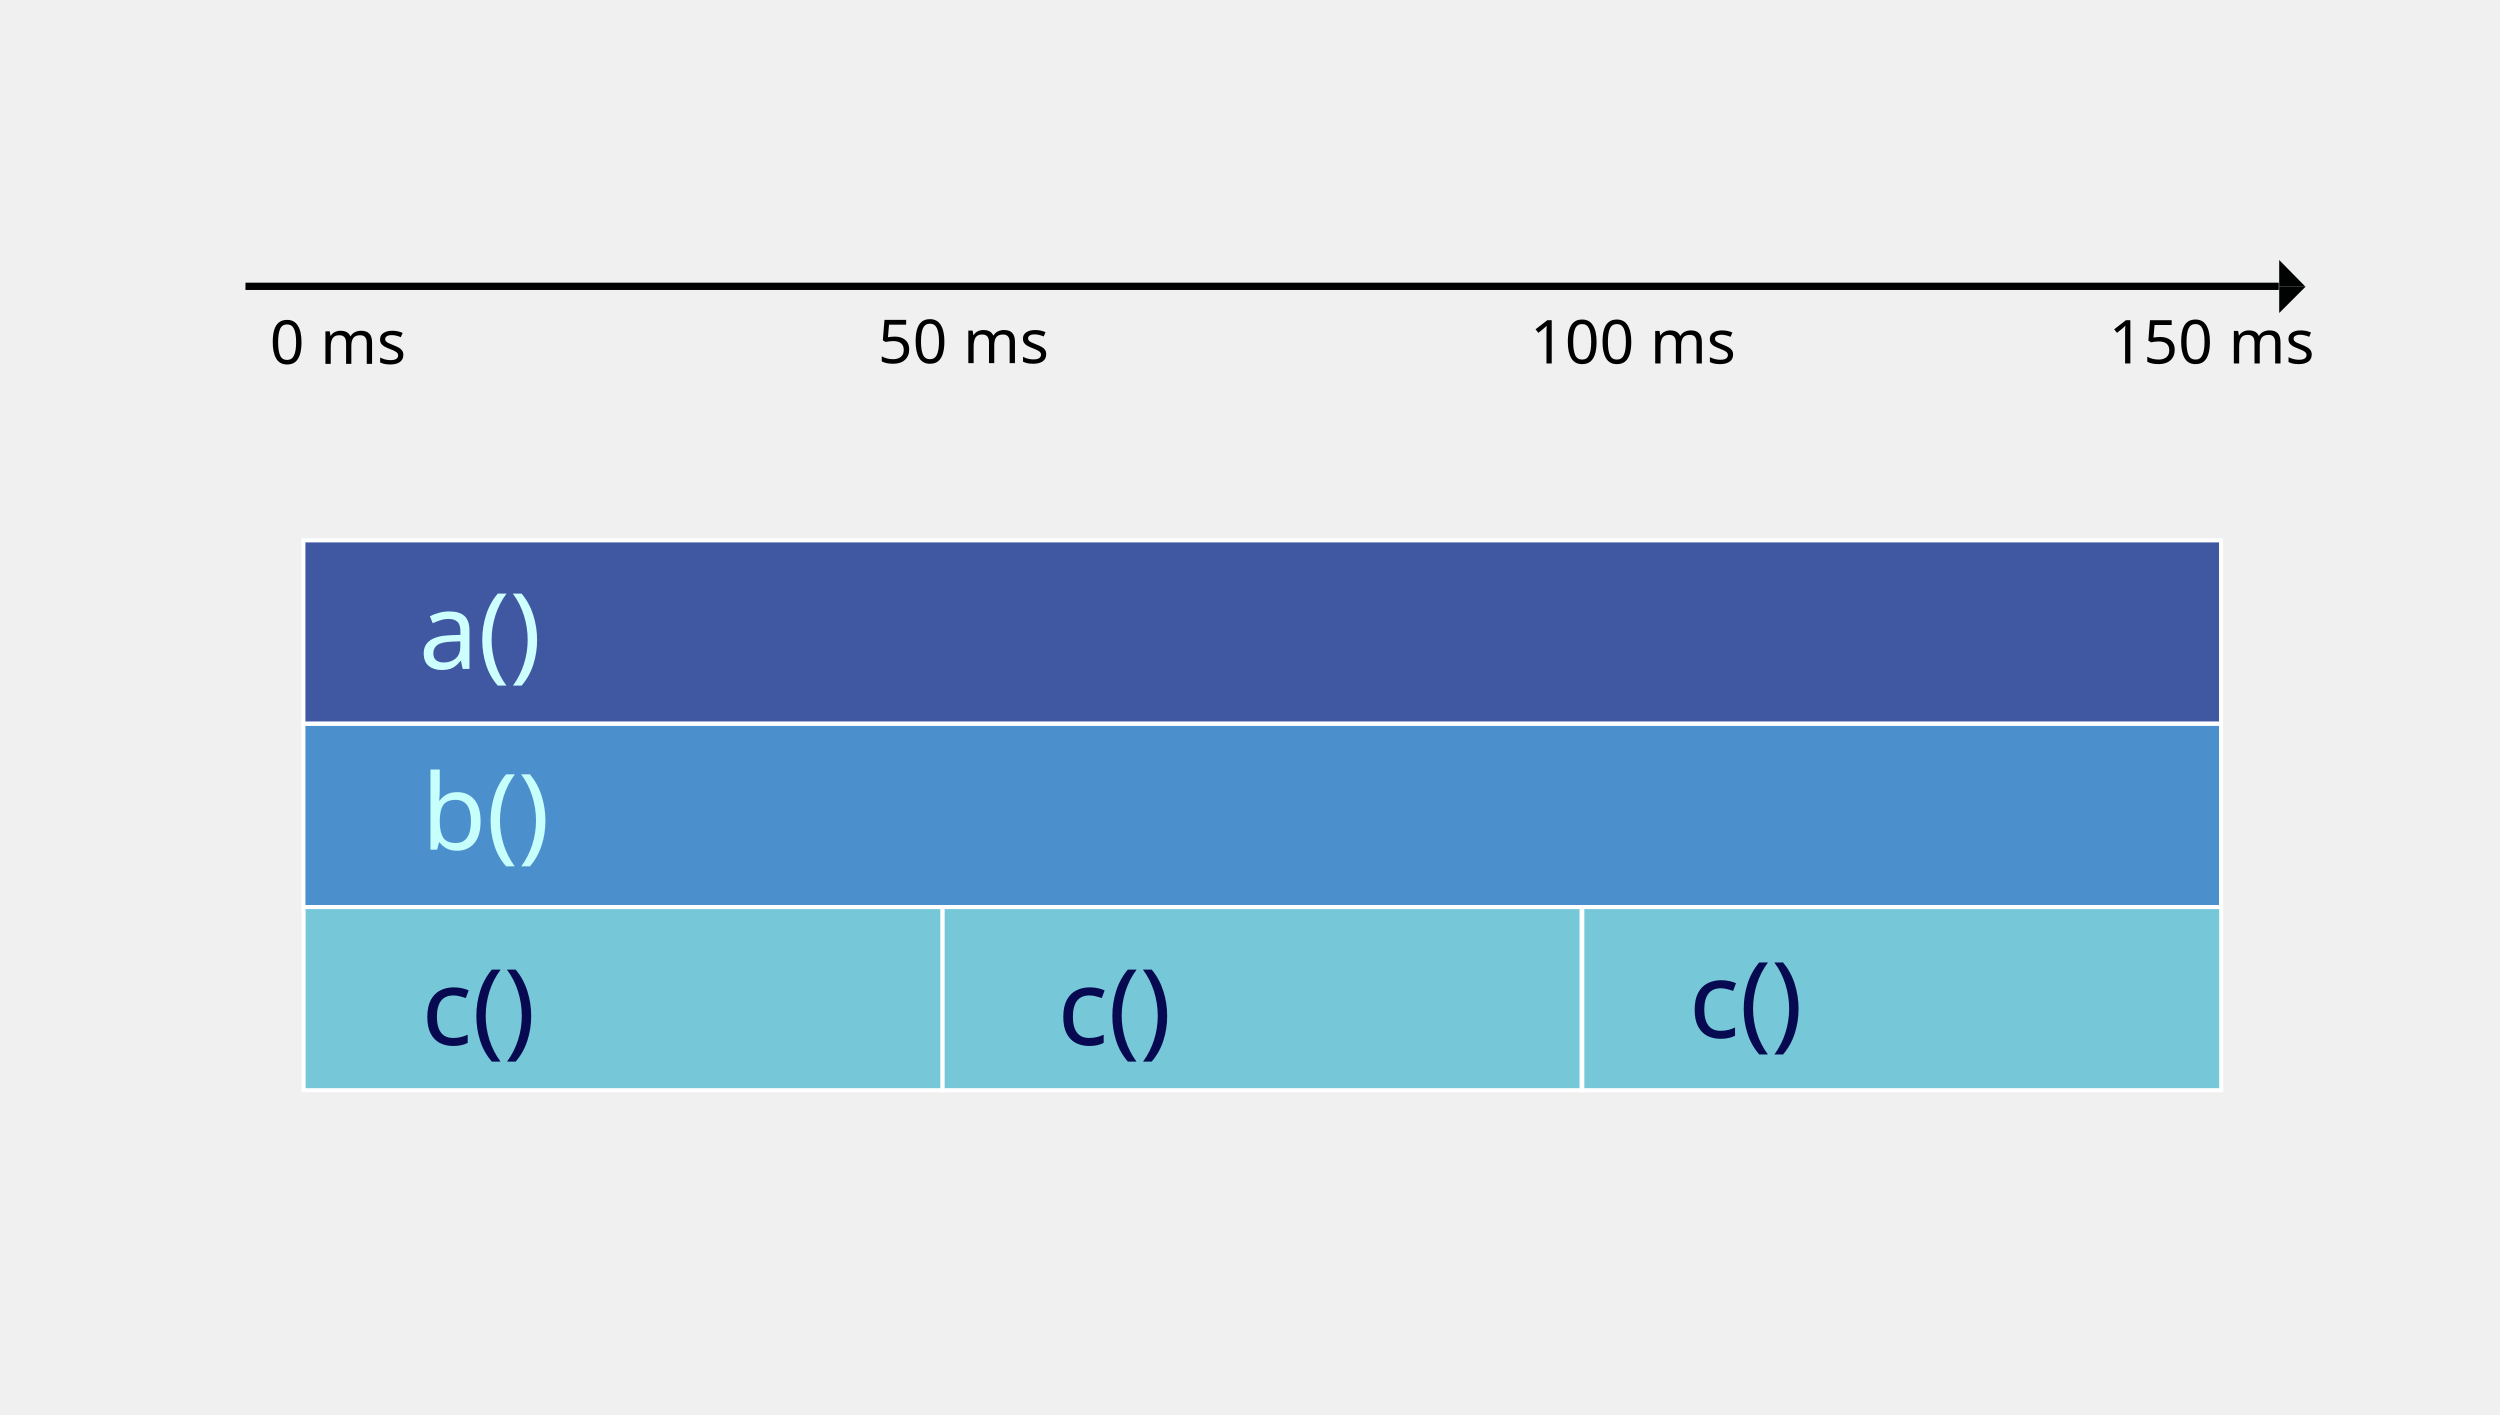
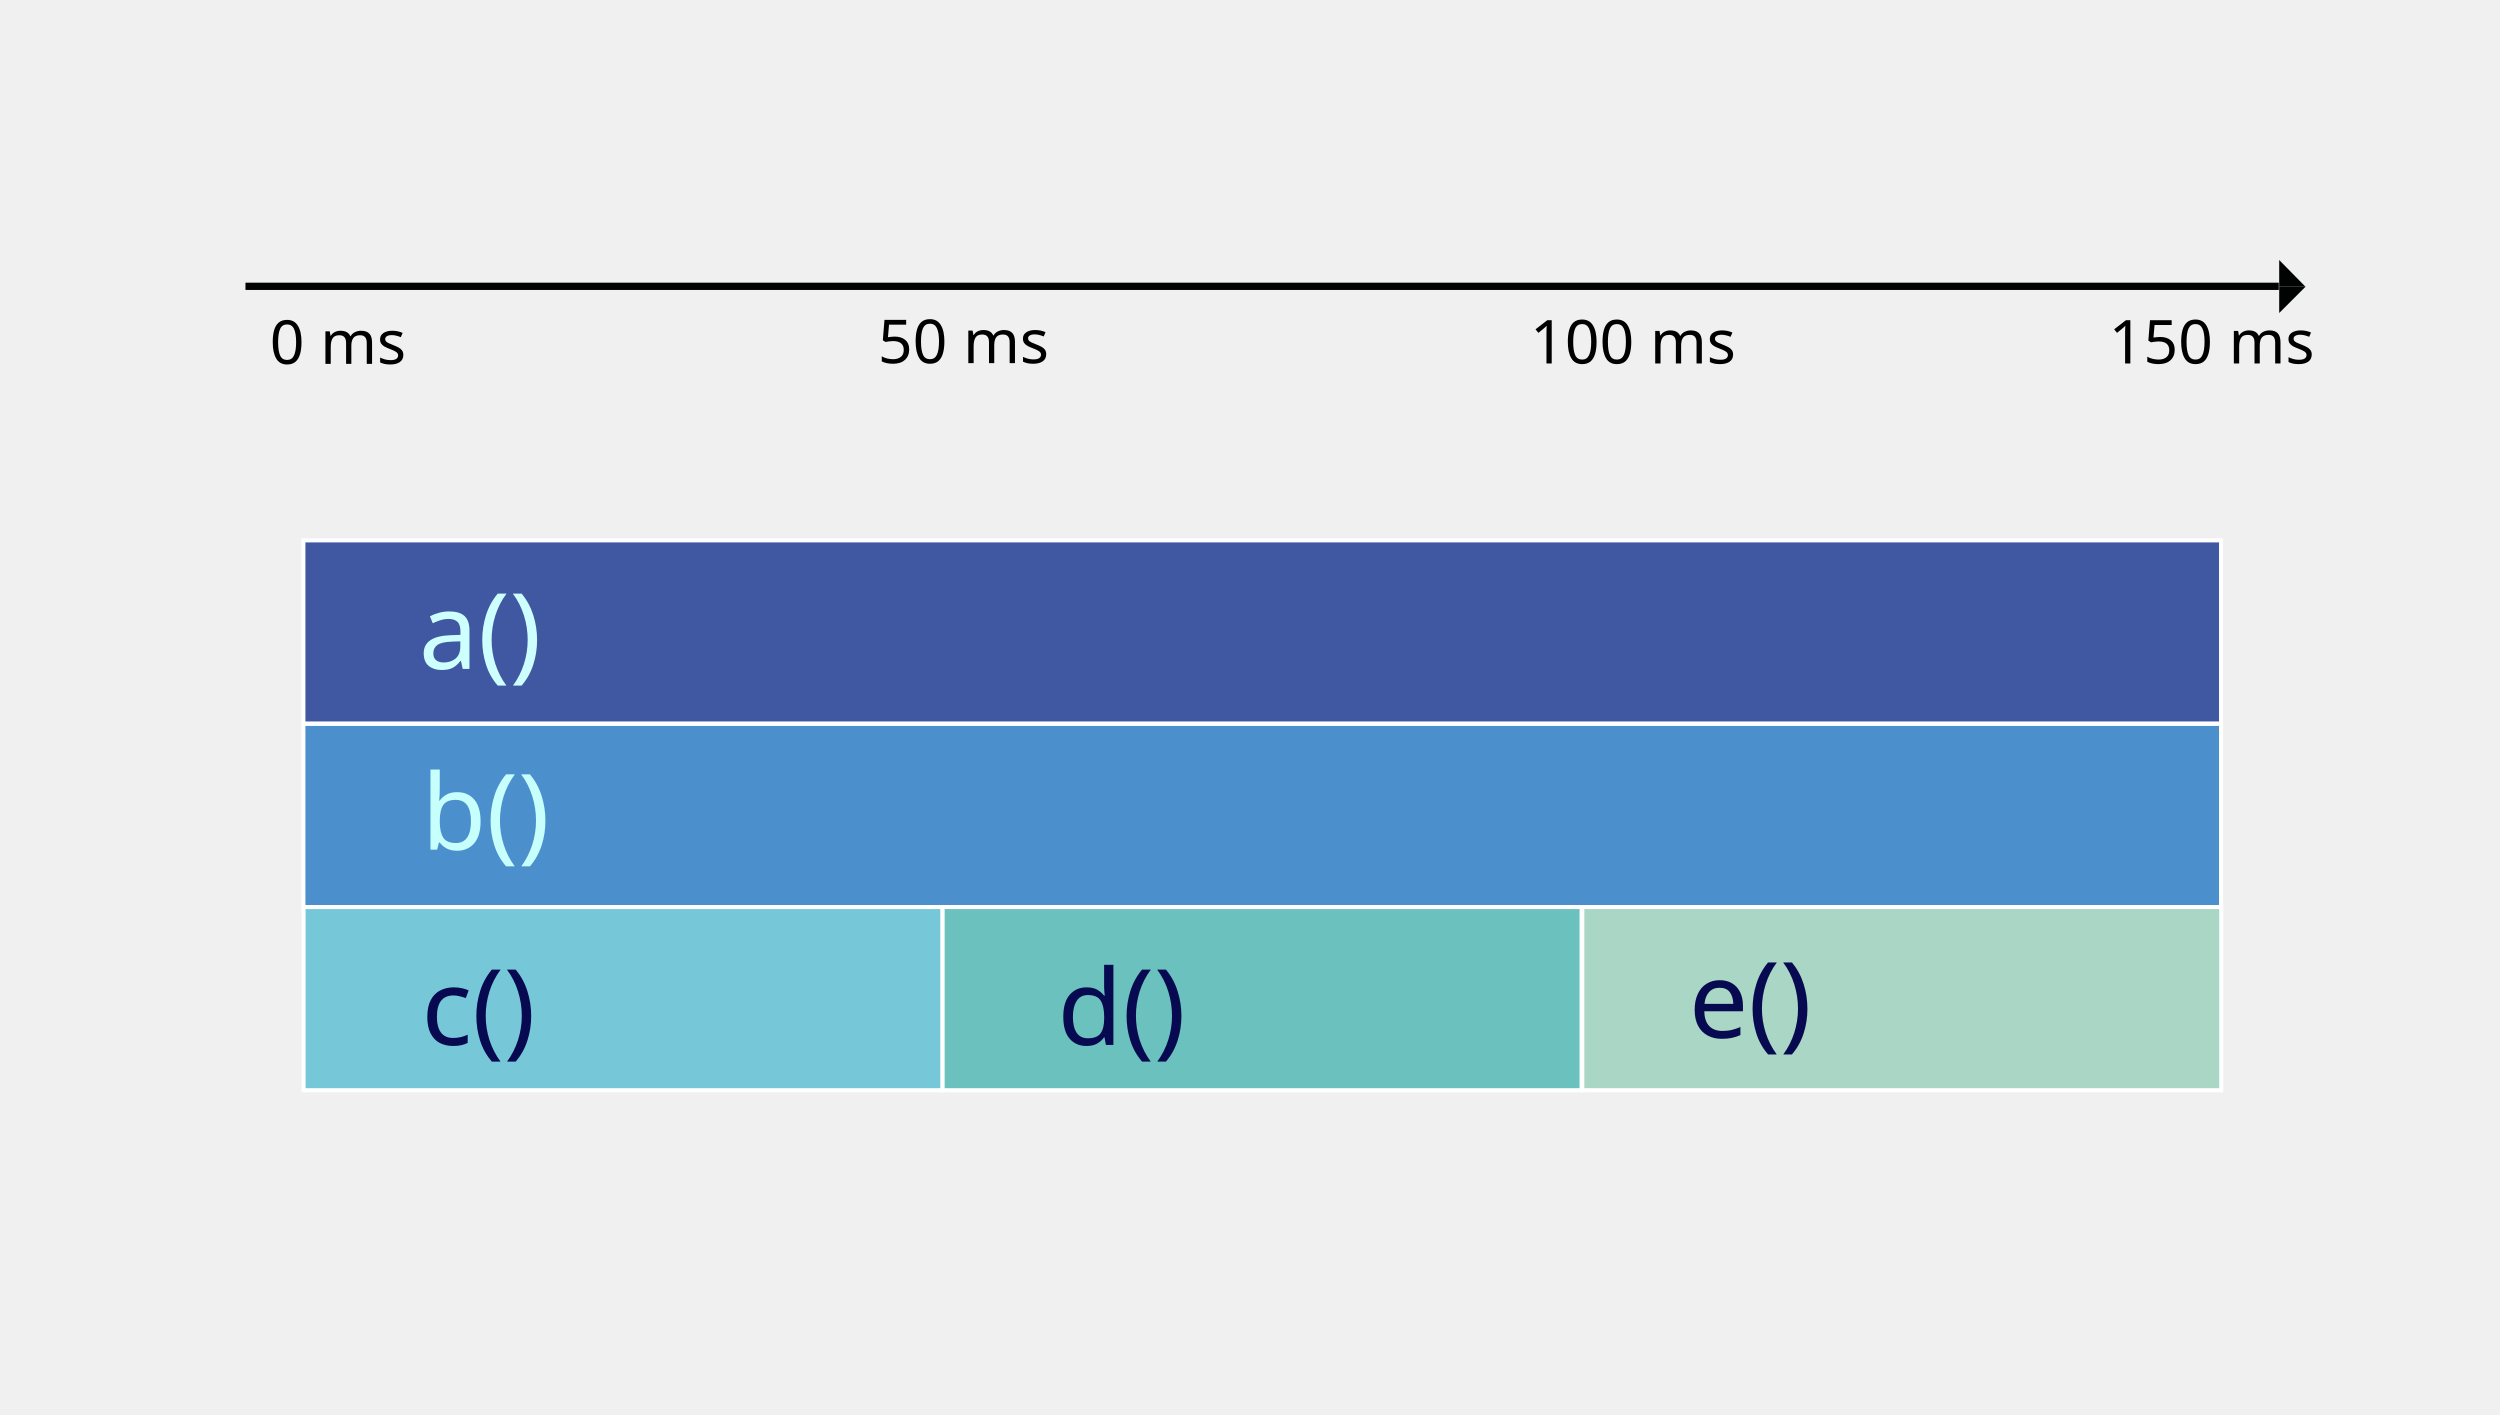
<svg xmlns="http://www.w3.org/2000/svg" version="1.1" id="katman_1" x="0px" y="0px" viewBox="0 0 618.2 349.8" style="enable-background:new 0 0 618.2 349.8;" xml:space="preserve">
  <style type="text/css">
- 	.st0{fill:#80C0BE;stroke:#FFFFFF;stroke-miterlimit:10;}
- 	.st1{fill:#7DB3DF;stroke:#FFFFFF;stroke-width:1;stroke-miterlimit:10;}
- 	.st2{fill:#C8D0D0;stroke:#FFFFFF;stroke-miterlimit:10;}
- 	.st3{fill:#CCDFE5;stroke:#FFFFFF;stroke-miterlimit:10;}
- 	.st4{fill:#7DB3DF;stroke:#FFFFFF;stroke-miterlimit:10;}
- 	.st5{fill:#89C6D7;stroke:#FFFFFF;stroke-miterlimit:10;}
- 	.st6{fill:#45569E;stroke:#FFFFFF;stroke-miterlimit:10;}
- 	.st7{fill:#5C8FC9;stroke:#FFFFFF;stroke-miterlimit:10;}
- 	.st8{fill:#B4D6C7;stroke:#FFFFFF;stroke-miterlimit:10;}
- 	.st9{fill:#F1EA7A;stroke:#FFFFFF;stroke-miterlimit:10;}
- 	.st10{fill:none;stroke:#010202;stroke-miterlimit:10;}
- 	.st11{fill:#010202;}
- 	.st12{fill:#45ACAB;}
- 	.st13{fill:#4057A2;stroke:#FFFFFF;stroke-miterlimit:10;}
- 	.st14{fill:#4B90CD;stroke:#FFFFFF;stroke-miterlimit:10;}
- 	.st15{fill:#76C8D9;stroke:#FFFFFF;stroke-miterlimit:10;}
- 	.st16{font-family:'DINAlternate-Bold';}
- 	.st17{font-size:15px;}
- 	.st18{fill:#DD3014;stroke:#FFFFFF;stroke-miterlimit:10;}
- 	.st19{fill:#EA6038;stroke:#FFFFFF;stroke-miterlimit:10;}
- 	.st20{fill:#F9B30E;stroke:#FFFFFF;stroke-miterlimit:10;}
- 	.st21{fill:#CCFFFE;}
- 	.st22{font-size:26.082px;}
- 	.st23{fill:#C7FFFD;}
- 	.st24{fill:#070A51;}
- 	.st25{fill:#DB6944;stroke:#FFFFFF;stroke-miterlimit:10;}
- 	.st26{fill:#8A261D;stroke:#FFFFFF;stroke-miterlimit:10;}
- 	.st27{fill:#CC4128;stroke:#FFFFFF;stroke-miterlimit:10;}
- 	.st28{fill:#EFB742;stroke:#FFFFFF;stroke-miterlimit:10;}
- 	.st29{fill:#F3F0B5;stroke:#FFFFFF;stroke-miterlimit:10;}
- 	.st30{fill:none;}
- 	.st31{fill:none;stroke:#000000;stroke-miterlimit:10;}
- 	.st32{fill:#FFFFFF;stroke:#000000;stroke-miterlimit:10;}
- 	.st33{fill:#F1E966;stroke:#FFFFFF;stroke-miterlimit:10;}
- 	.st34{fill:#951914;stroke:#FFFFFF;stroke-miterlimit:10;}
- 	.st35{fill:#E74526;stroke:#FFFFFF;stroke-miterlimit:10;}
- 	.st36{fill:#F18C56;stroke:#FFFFFF;stroke-miterlimit:10;}
- 	.st37{fill:#F3EFAD;stroke:#FFFFFF;stroke-miterlimit:10;}
- 	.st38{fill:#C6D0CF;stroke:#FFFFFF;stroke-miterlimit:10;}
- 	.st39{fill:#C6E0E5;stroke:#FFFFFF;stroke-miterlimit:10;}
- 	.st40{fill:#AAD6C5;stroke:#FFFFFF;stroke-miterlimit:10;}
- 	.st41{fill:#223A81;stroke:#FFFFFF;stroke-miterlimit:10;}
- 	.st42{fill:#6CB3E3;stroke:#FFFFFF;stroke-miterlimit:10;}
- 	.st43{fill:#3ABBD4;stroke:#FFFFFF;stroke-miterlimit:10;}
- 	.st44{fill:#6BC1BD;stroke:#FFFFFF;stroke-miterlimit:10;}
- 	.st45{fill:#EC6C70;stroke:#FFFFFF;stroke-miterlimit:10;}
+ 	.st0{fill:#AAD6C5;stroke:#FFFFFF;stroke-miterlimit:10;}
+ 	.st1{fill:#4057A2;stroke:#FFFFFF;stroke-miterlimit:10;}
+ 	.st2{fill:#4B90CD;stroke:#FFFFFF;stroke-miterlimit:10;}
+ 	.st3{fill:#C6E0E5;stroke:#FFFFFF;stroke-miterlimit:10;}
+ 	.st4{fill:#76C8D9;stroke:#FFFFFF;stroke-miterlimit:10;}
+ 	.st5{fill:none;}
+ 	.st6{fill:#6BC1BD;stroke:#FFFFFF;stroke-miterlimit:10;}
+ 	.st7{fill:#80C0BE;stroke:#FFFFFF;stroke-miterlimit:10;}
+ 	.st8{fill:#7DB3DF;stroke:#FFFFFF;stroke-width:1;stroke-miterlimit:10;}
+ 	.st9{fill:#C8D0D0;stroke:#FFFFFF;stroke-miterlimit:10;}
+ 	.st10{fill:#CCDFE5;stroke:#FFFFFF;stroke-miterlimit:10;}
+ 	.st11{fill:#7DB3DF;stroke:#FFFFFF;stroke-miterlimit:10;}
+ 	.st12{fill:#89C6D7;stroke:#FFFFFF;stroke-miterlimit:10;}
+ 	.st13{fill:#45569E;stroke:#FFFFFF;stroke-miterlimit:10;}
+ 	.st14{fill:#5C8FC9;stroke:#FFFFFF;stroke-miterlimit:10;}
+ 	.st15{fill:#B4D6C7;stroke:#FFFFFF;stroke-miterlimit:10;}
+ 	.st16{fill:#F1EA7A;stroke:#FFFFFF;stroke-miterlimit:10;}
+ 	.st17{fill:none;stroke:#010202;stroke-miterlimit:10;}
+ 	.st18{fill:#010202;}
+ 	.st19{fill:#CC4128;}
+ 	.st20{font-family:'DINAlternate-Bold';}
+ 	.st21{font-size:15px;}
+ 	.st22{fill:#DD3014;stroke:#FFFFFF;stroke-miterlimit:10;}
+ 	.st23{fill:#EA6038;stroke:#FFFFFF;stroke-miterlimit:10;}
+ 	.st24{fill:#F9B30E;stroke:#FFFFFF;stroke-miterlimit:10;}
+ 	.st25{fill:#CCFFFE;}
+ 	.st26{font-size:26.082px;}
+ 	.st27{fill:#C7FFFD;}
+ 	.st28{fill:#070A51;}
+ 	.st29{fill:#223A81;stroke:#FFFFFF;stroke-miterlimit:10;}
+ 	.st30{fill:#F0E97B;stroke:#FFFFFF;stroke-miterlimit:10;}
+ 	.st31{fill:#F3EFB4;stroke:#FFFFFF;stroke-miterlimit:10;}
+ 	.st32{fill:#89261D;stroke:#FFFFFF;stroke-miterlimit:10;}
+ 	.st33{fill:#DB6944;stroke:#FFFFFF;stroke-miterlimit:10;}
+ 	.st34{fill:#8A261D;stroke:#FFFFFF;stroke-miterlimit:10;}
+ 	.st35{fill:#CC4128;stroke:#FFFFFF;stroke-miterlimit:10;}
+ 	.st36{fill:#EFB742;stroke:#FFFFFF;stroke-miterlimit:10;}
+ 	.st37{fill:#F3F0B5;stroke:#FFFFFF;stroke-miterlimit:10;}
+ 	.st38{fill:none;stroke:#000000;stroke-miterlimit:10;}
+ 	.st39{fill:#FFFFFF;stroke:#000000;stroke-miterlimit:10;}
+ 	.st40{fill:#45ACAB;}
+ 	.st41{fill:#F1E966;stroke:#FFFFFF;stroke-miterlimit:10;}
+ 	.st42{fill:#951914;stroke:#FFFFFF;stroke-miterlimit:10;}
+ 	.st43{fill:#E74526;stroke:#FFFFFF;stroke-miterlimit:10;}
+ 	.st44{fill:#F18C56;stroke:#FFFFFF;stroke-miterlimit:10;}
+ 	.st45{fill:#F3EFAD;stroke:#FFFFFF;stroke-miterlimit:10;}
+ 	.st46{fill:#C6D0CF;stroke:#FFFFFF;stroke-miterlimit:10;}
+ 	.st47{fill:#6CB3E3;stroke:#FFFFFF;stroke-miterlimit:10;}
+ 	.st48{fill:#3ABBD4;stroke:#FFFFFF;stroke-miterlimit:10;}
+ 	.st49{fill:#EC6C70;stroke:#FFFFFF;stroke-miterlimit:10;}
+ 	.st50{fill:#1AB2AA;stroke:#FFFFFF;stroke-miterlimit:10;}
+ 	.st51{fill:#EAF5F6;stroke:#FFFFFF;stroke-miterlimit:10;}
+ 	.st52{fill:#DA6944;stroke:#FFFFFF;stroke-miterlimit:10;}
+ 	.st53{fill:#E39161;stroke:#FFFFFF;stroke-miterlimit:10;}
+ 	.st54{fill:#EEB641;stroke:#FFFFFF;stroke-miterlimit:10;}
+ 	.st55{fill:#DC7373;stroke:#FFFFFF;stroke-miterlimit:10;}
+ 	.st56{fill:#DB6944;}
+ 	.st57{fill:#EFB742;}
+ 	.st58{fill:#DC7373;}
+ 	.st59{fill:none;stroke:#FFFFFF;stroke-width:0.5;stroke-miterlimit:10;}
+ 	.st60{fill:#8A261D;}
+ 	.st61{fill:#E39161;}
+ 	.st62{fill:none;stroke:#FFFFFF;stroke-miterlimit:10;}
+ 	.st63{fill:#4B90CD;}
+ 	.st64{fill:#6BC1BD;}
+ 	.st65{fill:#4057A2;}
+ 	.st66{fill:#AAD6C5;}
+ 	.st67{fill:#1D1D1B;}
</style>
-   <rect x="75.1" y="133.6" transform="matrix(-1 -1.224647e-16 1.224647e-16 -1 624.3215 312.5245)" class="st13" width="474.2" height="45.3" />
-   <rect x="75.1" y="178.9" transform="matrix(-1 -1.224647e-16 1.224647e-16 -1 624.3215 403.2098)" class="st14" width="474.2" height="45.3" />
-   <rect x="75.1" y="224.3" transform="matrix(-1 -1.224647e-16 1.224647e-16 -1 308.1696 493.895)" class="st15" width="158" height="45.3" />
-   <rect x="233.1" y="224.3" transform="matrix(-1 -1.224647e-16 1.224647e-16 -1 624.1937 493.895)" class="st15" width="158" height="45.3" />
-   <rect x="391.2" y="224.3" transform="matrix(-1 -1.224647e-16 1.224647e-16 -1 940.4728 493.8951)" class="st15" width="158" height="45.3" />
+   <rect x="75.1" y="133.6" transform="matrix(-1 -1.224647e-16 1.224647e-16 -1 624.3215 312.5245)" class="st1" width="474.2" height="45.3" />
+   <rect x="75.1" y="178.9" transform="matrix(-1 -1.224647e-16 1.224647e-16 -1 624.3215 403.2098)" class="st2" width="474.2" height="45.3" />
+   <rect x="75.1" y="224.3" transform="matrix(-1 -1.224647e-16 1.224647e-16 -1 308.1696 493.895)" class="st4" width="158" height="45.3" />
+   <rect x="233.1" y="224.3" transform="matrix(-1 -1.224647e-16 1.224647e-16 -1 624.1937 493.895)" class="st6" width="158" height="45.3" />
+   <rect x="391.2" y="224.3" transform="matrix(-1 -1.224647e-16 1.224647e-16 -1 940.4728 493.8951)" class="st0" width="158" height="45.3" />
  <g>
-     <polygon class="st11" points="570.1,70.9 563.6,77.4 563.6,70.9  " />
-     <polygon class="st11" points="570.1,70.9 563.6,64.3 563.6,70.9  " />
+     <polygon class="st18" points="570.1,70.9 563.6,77.4 563.6,70.9  " />
+     <polygon class="st18" points="570.1,70.9 563.6,64.3 563.6,70.9  " />
  </g>
-   <text transform="matrix(1 0 0 1 66.7103 89.9754)" class="st16 st17">0 ms</text>
-   <text transform="matrix(1 0 0 1 217.1049 89.7953)" class="st16 st17">50 ms</text>
-   <text transform="matrix(1 0 0 1 378.3791 89.8856)" class="st16 st17">100 ms</text>
-   <text transform="matrix(1 0 0 1 521.4639 89.8851)" class="st16 st17">150 ms</text>
-   <rect x="60.7" y="69.9" class="st11" width="502.8" height="1.8" />
-   <text transform="matrix(1 0 0 1 103.5736 165.4123)" class="st21 st16 st22">a()</text>
-   <text transform="matrix(1 0 0 1 104.2278 210.104)" class="st23 st16 st22">b()</text>
-   <text transform="matrix(1 0 0 1 104.2278 258.3858)" class="st24 st16 st22">c()</text>
-   <text transform="matrix(1 0 0 1 261.4946 258.3857)" class="st24 st16 st22">c()</text>
-   <text transform="matrix(1 0 0 1 417.6209 256.6155)" class="st24 st16 st22">c()</text>
+   <text transform="matrix(1 0 0 1 66.7103 89.9754)" class="st20 st21">0 ms</text>
+   <text transform="matrix(1 0 0 1 217.1049 89.7953)" class="st20 st21">50 ms</text>
+   <text transform="matrix(1 0 0 1 378.3791 89.8856)" class="st20 st21">100 ms</text>
+   <text transform="matrix(1 0 0 1 521.4639 89.8851)" class="st20 st21">150 ms</text>
+   <rect x="60.7" y="69.9" class="st18" width="502.8" height="1.8" />
+   <text transform="matrix(1 0 0 1 103.5736 165.4123)" class="st25 st20 st26">a()</text>
+   <text transform="matrix(1 0 0 1 104.2278 210.104)" class="st27 st20 st26">b()</text>
+   <text transform="matrix(1 0 0 1 104.2278 258.3858)" class="st28 st20 st26">c()</text>
+   <text transform="matrix(1 0 0 1 261.4946 258.3857)" class="st28 st20 st26">d()</text>
+   <text transform="matrix(1 0 0 1 417.6209 256.6155)" class="st28 st20 st26">e()</text>
</svg>
